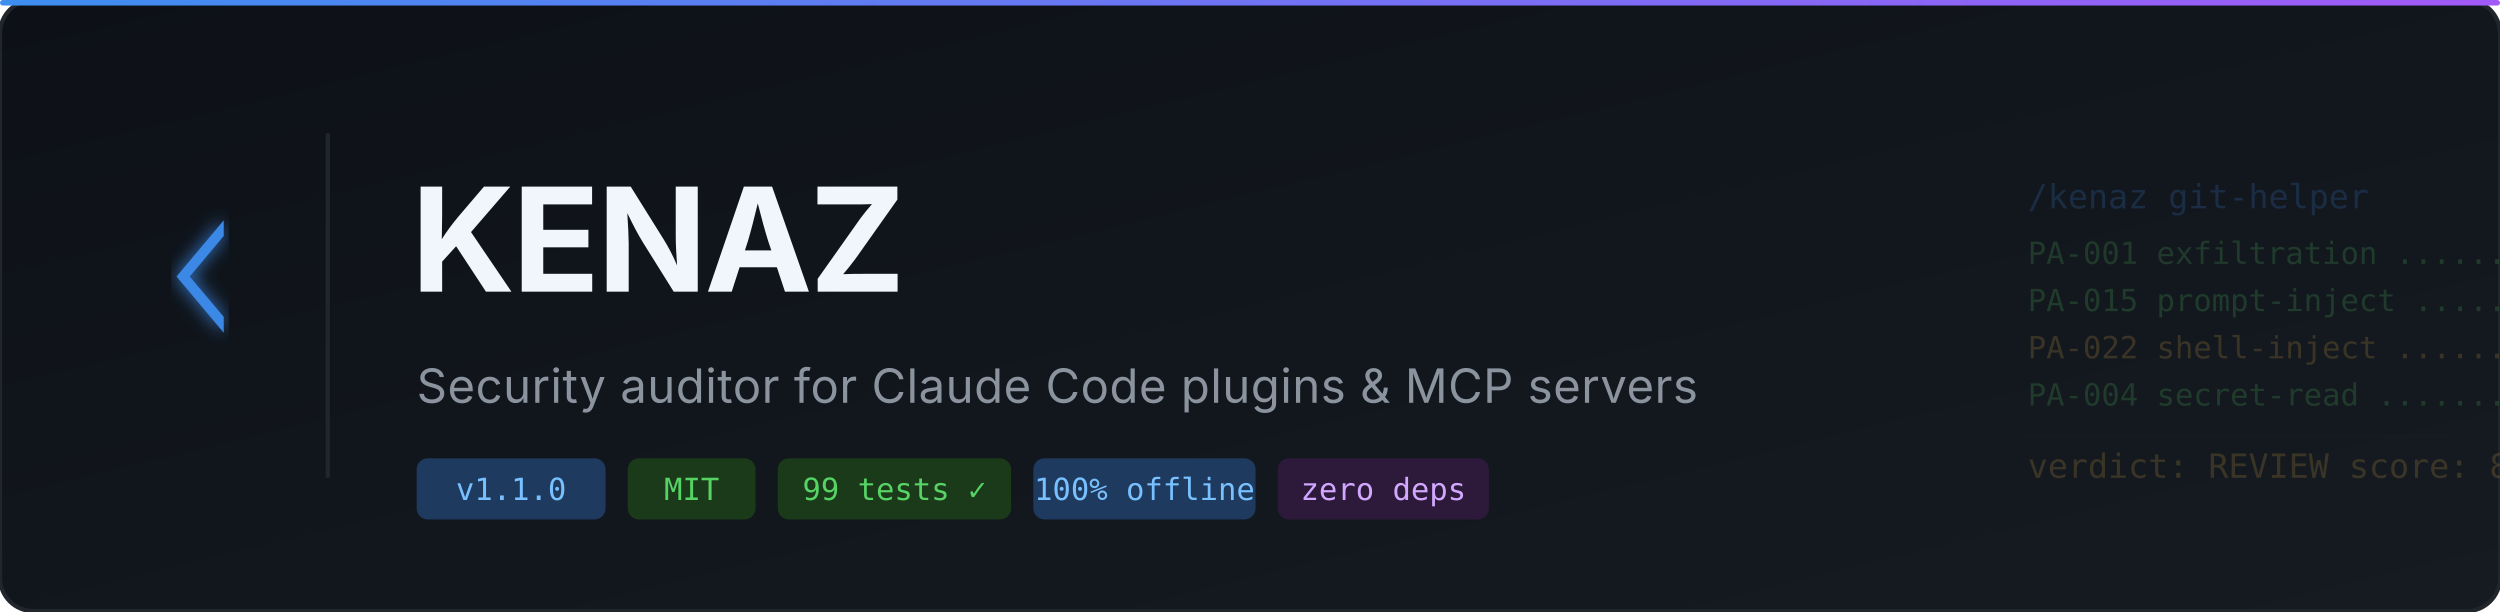
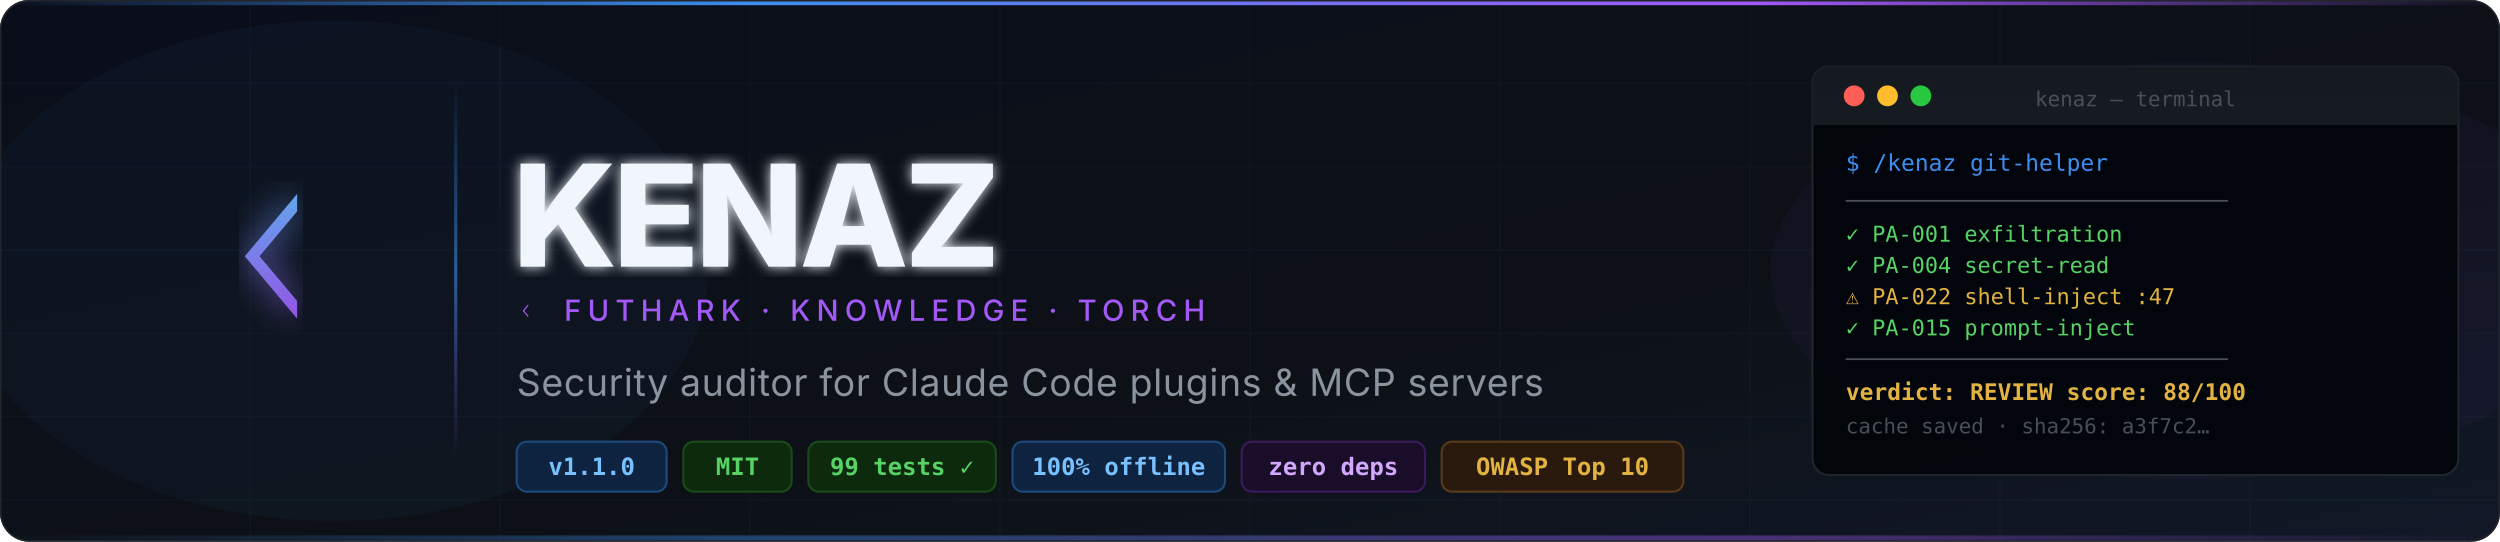
- <svg xmlns="http://www.w3.org/2000/svg" viewBox="0 0 900 220" width="900" height="220">
+ <svg xmlns="http://www.w3.org/2000/svg" viewBox="0 0 1200 260" width="1200" height="260">
  <defs>
    <linearGradient id="bg" x1="0%" y1="0%" x2="100%" y2="100%">
-       <stop offset="0%" style="stop-color:#0d1117" />
-       <stop offset="100%" style="stop-color:#161b22" />
+       <stop offset="0%" style="stop-color:#0a0e1a" />
+       <stop offset="60%" style="stop-color:#0d1117" />
+       <stop offset="100%" style="stop-color:#111827" />
    </linearGradient>
-     <linearGradient id="accent" x1="0%" y1="0%" x2="100%" y2="0%">
-       <stop offset="0%" style="stop-color:#3d8ef0" />
+     <linearGradient id="runeGlow" x1="0%" y1="0%" x2="0%" y2="100%">
+       <stop offset="0%" style="stop-color:#6ab4ff" />
      <stop offset="100%" style="stop-color:#a259f7" />
    </linearGradient>
-     <filter id="glow">
-       <feGaussianBlur stdDeviation="3" result="coloredBlur" />
+     <linearGradient id="topLine" x1="0%" y1="0%" x2="100%" y2="0%">
+       <stop offset="0%" style="stop-color:#3d8ef0;stop-opacity:0" />
+       <stop offset="30%" style="stop-color:#3d8ef0" />
+       <stop offset="70%" style="stop-color:#a259f7" />
+       <stop offset="100%" style="stop-color:#a259f7;stop-opacity:0" />
+     </linearGradient>
+     <linearGradient id="divider" x1="0%" y1="0%" x2="0%" y2="100%">
+       <stop offset="0%" style="stop-color:#3d8ef0;stop-opacity:0" />
+       <stop offset="50%" style="stop-color:#3d8ef0;stop-opacity:0.6" />
+       <stop offset="100%" style="stop-color:#a259f7;stop-opacity:0" />
+     </linearGradient>
+     <filter id="runeBlur">
+       <feGaussianBlur stdDeviation="8" result="blur" />
      <feMerge>
-         <feMergeNode in="coloredBlur" />
+         <feMergeNode in="blur" />
        <feMergeNode in="SourceGraphic" />
      </feMerge>
    </filter>
+     <filter id="softGlow">
+       <feGaussianBlur stdDeviation="3" result="blur" />
+       <feMerge>
+         <feMergeNode in="blur" />
+         <feMergeNode in="SourceGraphic" />
+       </feMerge>
+     </filter>
+     <clipPath id="clip">
+       <rect width="1200" height="260" rx="14" />
+     </clipPath>
  </defs>
-   <rect width="900" height="220" fill="url(#bg)" rx="12" />
-   <rect width="900" height="220" fill="none" stroke="#21262d" stroke-width="1.5" rx="12" />
-   <rect x="0" y="0" width="900" height="2" fill="url(#accent)" rx="1" />
-   <text x="72" y="130" font-family="serif" font-size="88" fill="#3d8ef0" filter="url(#glow)" text-anchor="middle" opacity="0.95">ᚲ</text>
-   <line x1="118" y1="48" x2="118" y2="172" stroke="#21262d" stroke-width="1.5" />
-   <text x="148" y="105" font-family="-apple-system, BlinkMacSystemFont, 'Segoe UI', sans-serif" font-size="52" font-weight="700" fill="#f0f6fc" letter-spacing="-1">KENAZ</text>
-   <text x="150" y="145" font-family="-apple-system, BlinkMacSystemFont, 'Segoe UI', sans-serif" font-size="17" fill="#8b949e" letter-spacing="0.2">Security auditor for Claude Code plugins &amp; MCP servers</text>
-   <rect x="150" y="165" width="68" height="22" rx="4" fill="#1f3a5f" />
-   <text x="184" y="180" font-family="monospace" font-size="11" fill="#79c0ff" text-anchor="middle">v1.1.0</text>
-   <rect x="226" y="165" width="46" height="22" rx="4" fill="#1a3a1a" />
-   <text x="249" y="180" font-family="monospace" font-size="11" fill="#56d364" text-anchor="middle">MIT</text>
-   <rect x="280" y="165" width="84" height="22" rx="4" fill="#1a3a1a" />
-   <text x="322" y="180" font-family="monospace" font-size="11" fill="#56d364" text-anchor="middle">99 tests ✓</text>
-   <rect x="372" y="165" width="80" height="22" rx="4" fill="#1f3a5f" />
-   <text x="412" y="180" font-family="monospace" font-size="11" fill="#79c0ff" text-anchor="middle">100% offline</text>
-   <rect x="460" y="165" width="76" height="22" rx="4" fill="#2d1a3a" />
-   <text x="498" y="180" font-family="monospace" font-size="11" fill="#d2a8ff" text-anchor="middle">zero deps</text>
-   <g opacity="0.18">
-     <text x="730" y="75" font-family="monospace" font-size="12" fill="#3d8ef0">/kenaz git-helper</text>
-     <text x="730" y="95" font-family="monospace" font-size="11" fill="#56d364">PA-001 exfiltration ........ PASS</text>
-     <text x="730" y="112" font-family="monospace" font-size="11" fill="#56d364">PA-015 prompt-inject ....... PASS</text>
-     <text x="730" y="129" font-family="monospace" font-size="11" fill="#e3b341">PA-022 shell-inject ........ WARN</text>
-     <text x="730" y="146" font-family="monospace" font-size="11" fill="#56d364">PA-004 secret-read ......... PASS</text>
-     <line x1="728" y1="157" x2="882" y2="157" stroke="#21262d" stroke-width="1" />
-     <text x="730" y="172" font-family="monospace" font-size="12" fill="#e3b341">verdict: REVIEW  score: 88</text>
+   <g clip-path="url(#clip)">
+     <rect width="1200" height="260" fill="url(#bg)" />
+     <g opacity="0.04" stroke="#6ab4ff" stroke-width="0.5">
+       <line x1="0" y1="40" x2="1200" y2="40" />
+       <line x1="0" y1="80" x2="1200" y2="80" />
+       <line x1="0" y1="120" x2="1200" y2="120" />
+       <line x1="0" y1="160" x2="1200" y2="160" />
+       <line x1="0" y1="200" x2="1200" y2="200" />
+       <line x1="0" y1="240" x2="1200" y2="240" />
+       <line x1="120" y1="0" x2="120" y2="260" />
+       <line x1="240" y1="0" x2="240" y2="260" />
+       <line x1="360" y1="0" x2="360" y2="260" />
+       <line x1="480" y1="0" x2="480" y2="260" />
+       <line x1="600" y1="0" x2="600" y2="260" />
+       <line x1="720" y1="0" x2="720" y2="260" />
+       <line x1="840" y1="0" x2="840" y2="260" />
+       <line x1="960" y1="0" x2="960" y2="260" />
+       <line x1="1080" y1="0" x2="1080" y2="260" />
+     </g>
+     <ellipse cx="160" cy="130" rx="180" ry="120" fill="#3d8ef0" opacity="0.04" />
+     <ellipse cx="1050" cy="130" rx="200" ry="100" fill="#a259f7" opacity="0.04" />
+     <rect x="0" y="0" width="1200" height="2.5" fill="url(#topLine)" />
+     <text x="130" y="168" font-family="serif" font-size="130" fill="#3d8ef0" opacity="0.15" text-anchor="middle">ᚲ</text>
+     <text x="130" y="168" font-family="serif" font-size="130" fill="url(#runeGlow)" filter="url(#runeBlur)" text-anchor="middle" opacity="0.9">ᚲ</text>
+     <rect x="218" y="40" width="1.5" height="180" fill="url(#divider)" />
+     <text x="246" y="128" font-family="-apple-system, BlinkMacSystemFont, 'Segoe UI', sans-serif" font-size="68" font-weight="800" fill="#f0f6fc" letter-spacing="-2" filter="url(#softGlow)">KENAZ</text>
+     <text x="248" y="154" font-family="-apple-system, BlinkMacSystemFont, 'Segoe UI', sans-serif" font-size="14" fill="#a259f7" letter-spacing="3" font-weight="500">ᚲ  FUTHARK · KNOWLEDGE · TORCH</text>
+     <text x="248" y="190" font-family="-apple-system, BlinkMacSystemFont, 'Segoe UI', sans-serif" font-size="18" fill="#8b949e" letter-spacing="0.3">Security auditor for Claude Code plugins &amp; MCP servers</text>
+     <rect x="248" y="212" width="72" height="24" rx="5" fill="#0d2340" stroke="#1d4a7a" stroke-width="1" />
+     <text x="284" y="228" font-family="'SF Mono', 'Fira Code', monospace" font-size="11.5" fill="#79c0ff" text-anchor="middle" font-weight="600">v1.1.0</text>
+     <rect x="328" y="212" width="52" height="24" rx="5" fill="#0d2a0d" stroke="#1a4a1a" stroke-width="1" />
+     <text x="354" y="228" font-family="'SF Mono', 'Fira Code', monospace" font-size="11.5" fill="#56d364" text-anchor="middle" font-weight="600">MIT</text>
+     <rect x="388" y="212" width="90" height="24" rx="5" fill="#0d2a0d" stroke="#1a4a1a" stroke-width="1" />
+     <text x="433" y="228" font-family="'SF Mono', 'Fira Code', monospace" font-size="11.5" fill="#56d364" text-anchor="middle" font-weight="600">99 tests ✓</text>
+     <rect x="486" y="212" width="102" height="24" rx="5" fill="#0d2340" stroke="#1d4a7a" stroke-width="1" />
+     <text x="537" y="228" font-family="'SF Mono', 'Fira Code', monospace" font-size="11.5" fill="#79c0ff" text-anchor="middle" font-weight="600">100% offline</text>
+     <rect x="596" y="212" width="88" height="24" rx="5" fill="#1a0d2a" stroke="#3a1a5a" stroke-width="1" />
+     <text x="640" y="228" font-family="'SF Mono', 'Fira Code', monospace" font-size="11.5" fill="#d2a8ff" text-anchor="middle" font-weight="600">zero deps</text>
+     <rect x="692" y="212" width="116" height="24" rx="5" fill="#2a1a0d" stroke="#5a3a1a" stroke-width="1" />
+     <text x="750" y="228" font-family="'SF Mono', 'Fira Code', monospace" font-size="11.5" fill="#e3b341" text-anchor="middle" font-weight="600">OWASP Top 10</text>
+     <rect x="870" y="32" width="310" height="196" rx="8" fill="#010409" stroke="#21262d" stroke-width="1" opacity="0.95" />
+     <rect x="870" y="32" width="310" height="28" rx="8" fill="#161b22" opacity="0.95" />
+     <rect x="870" y="46" width="310" height="14" fill="#161b22" />
+     <circle cx="890" cy="46" r="5" fill="#ff5f57" />
+     <circle cx="906" cy="46" r="5" fill="#febc2e" />
+     <circle cx="922" cy="46" r="5" fill="#28c840" />
+     <text x="1025" y="51" font-family="monospace" font-size="10" fill="#484f58" text-anchor="middle">kenaz — terminal</text>
+     <text x="886" y="82" font-family="'SF Mono','Fira Code',monospace" font-size="11" fill="#3d8ef0">$ /kenaz git-helper</text>
+     <text x="886" y="100" font-family="'SF Mono','Fira Code',monospace" font-size="10.5" fill="#484f58">─────────────────────────────</text>
+     <text x="886" y="116" font-family="'SF Mono','Fira Code',monospace" font-size="10.5" fill="#56d364">✓ PA-001  exfiltration</text>
+     <text x="886" y="131" font-family="'SF Mono','Fira Code',monospace" font-size="10.5" fill="#56d364">✓ PA-004  secret-read</text>
+     <text x="886" y="146" font-family="'SF Mono','Fira Code',monospace" font-size="10.5" fill="#e3b341">⚠ PA-022  shell-inject  :47</text>
+     <text x="886" y="161" font-family="'SF Mono','Fira Code',monospace" font-size="10.5" fill="#56d364">✓ PA-015  prompt-inject</text>
+     <text x="886" y="176" font-family="'SF Mono','Fira Code',monospace" font-size="10.5" fill="#484f58">─────────────────────────────</text>
+     <text x="886" y="192" font-family="'SF Mono','Fira Code',monospace" font-size="11" fill="#e3b341" font-weight="600">verdict: REVIEW  score: 88/100</text>
+     <text x="886" y="208" font-family="'SF Mono','Fira Code',monospace" font-size="10" fill="#484f58">cache saved · sha256: a3f7c2…</text>
+     <rect x="0" y="257" width="1200" height="3" fill="url(#topLine)" opacity="0.4" />
+     <rect width="1200" height="260" fill="none" stroke="#21262d" stroke-width="1.5" rx="14" />
  </g>
</svg>
